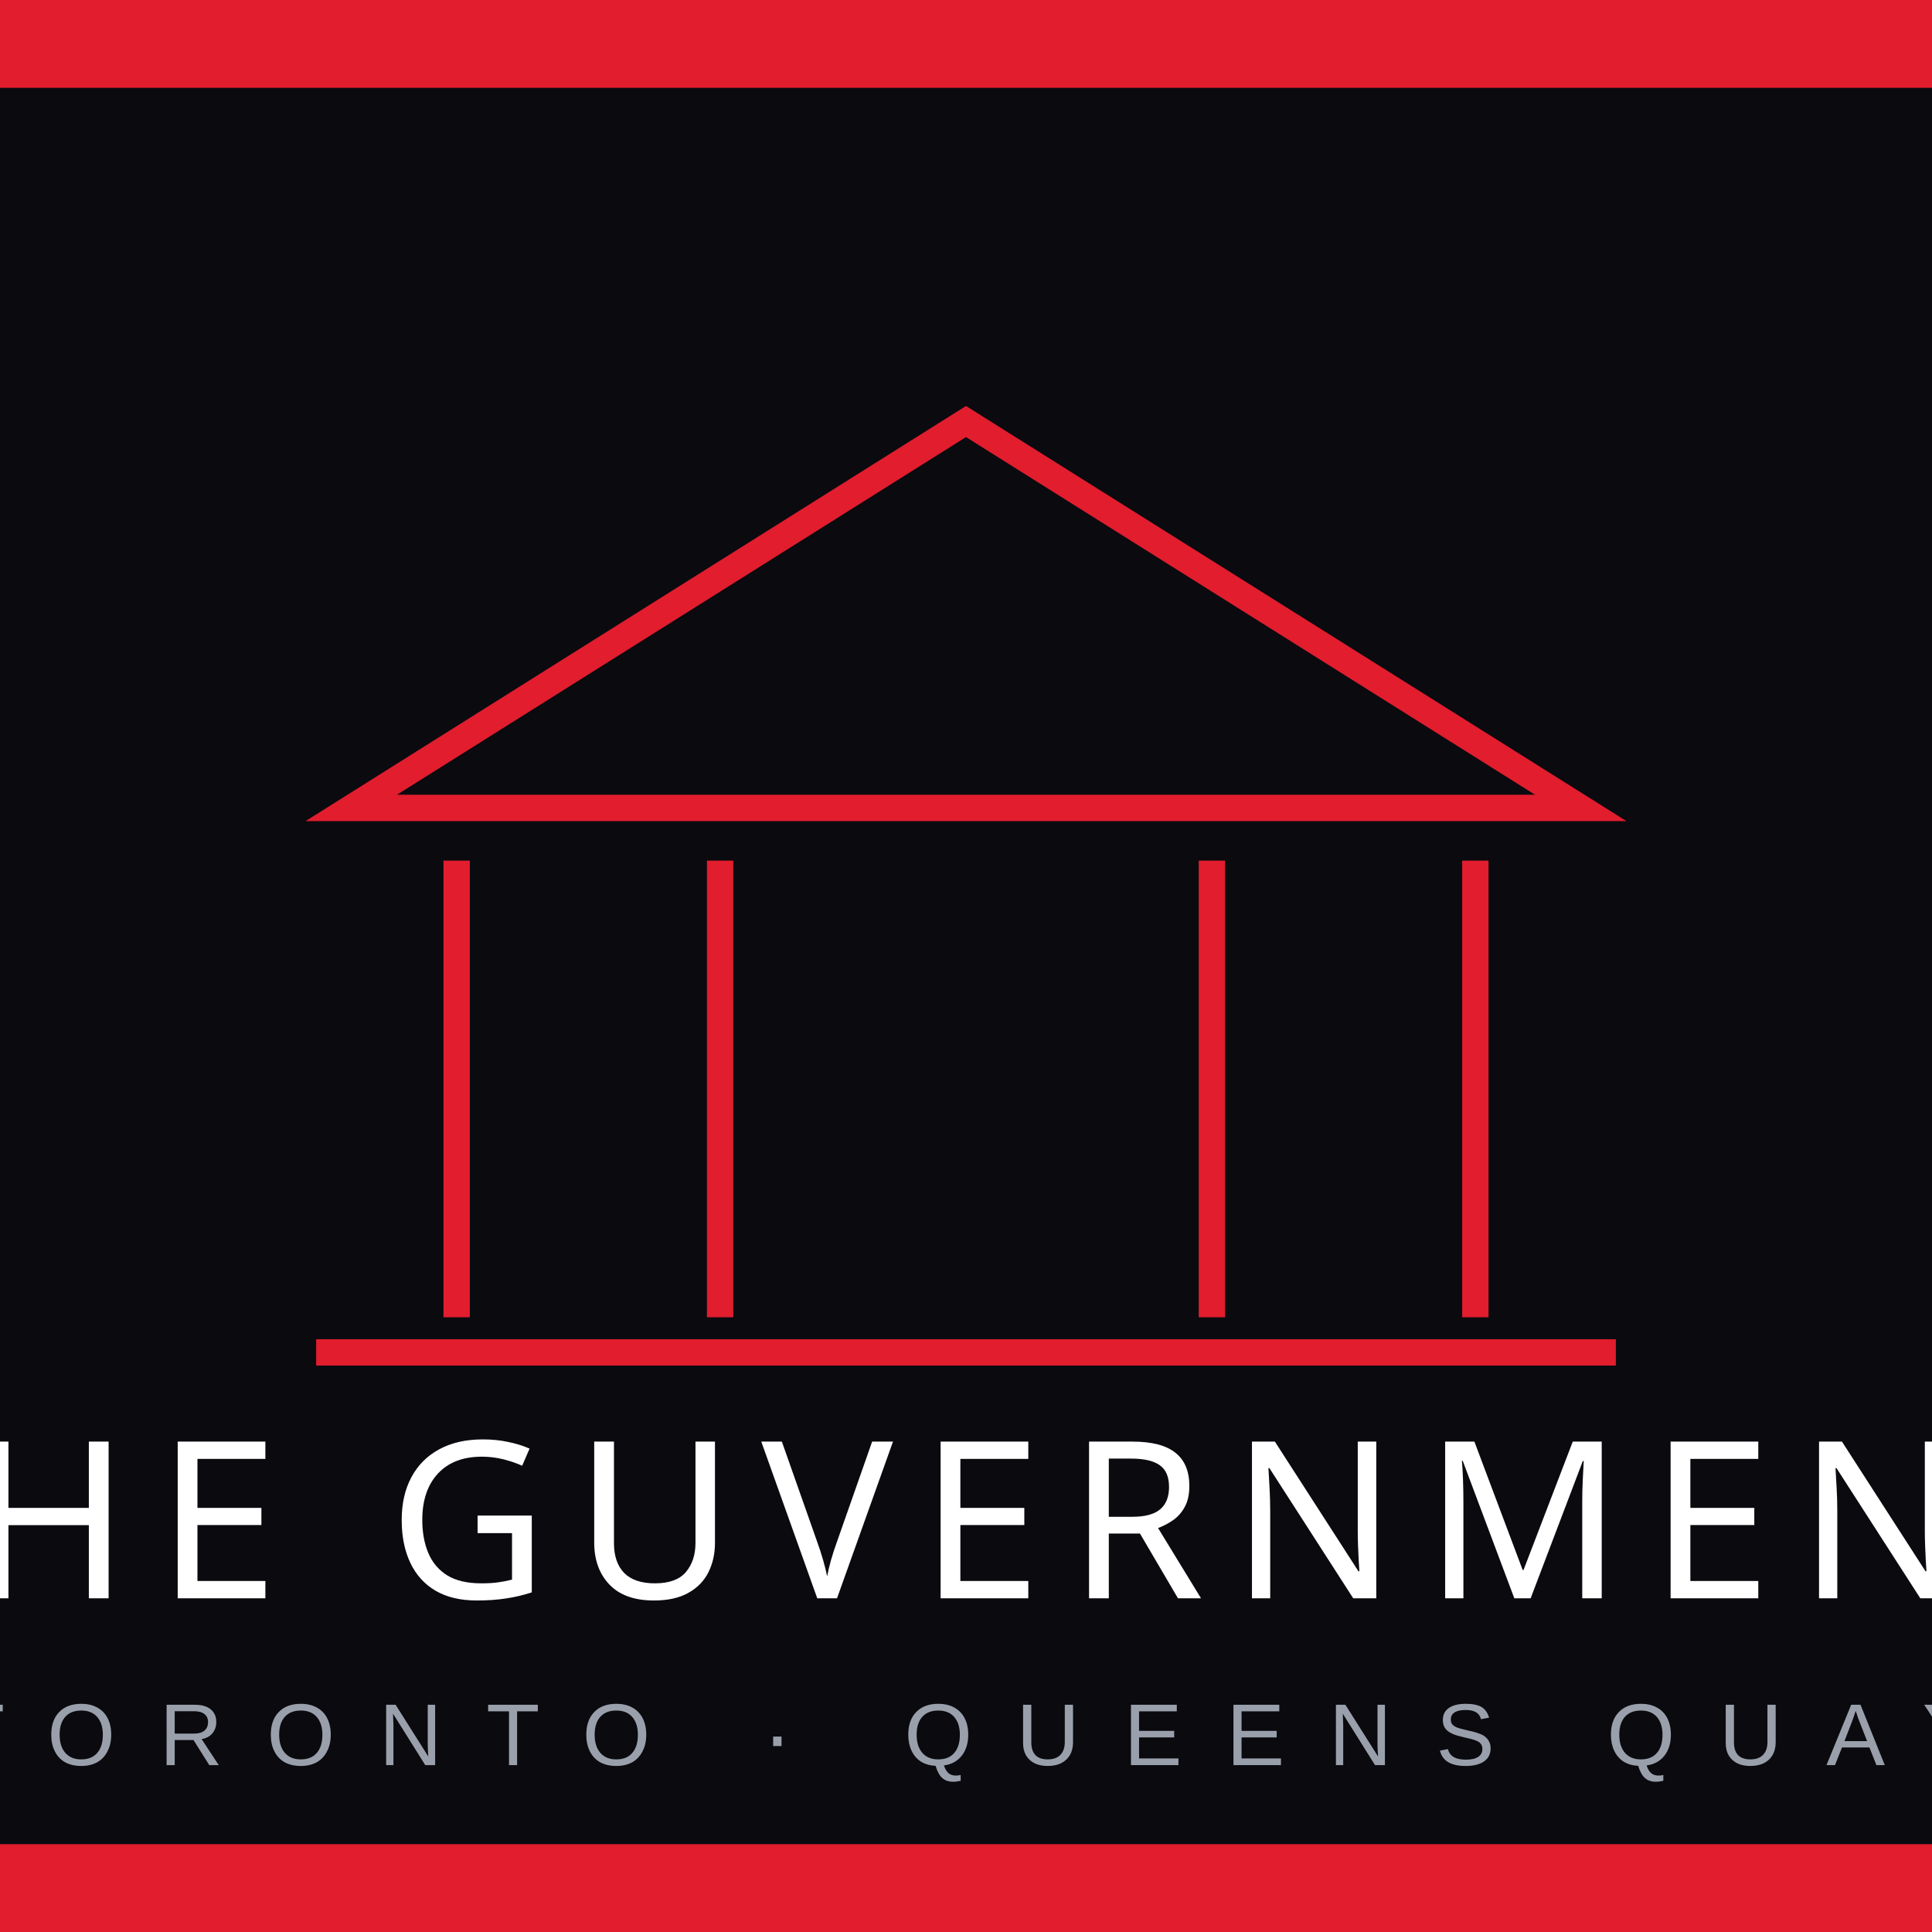
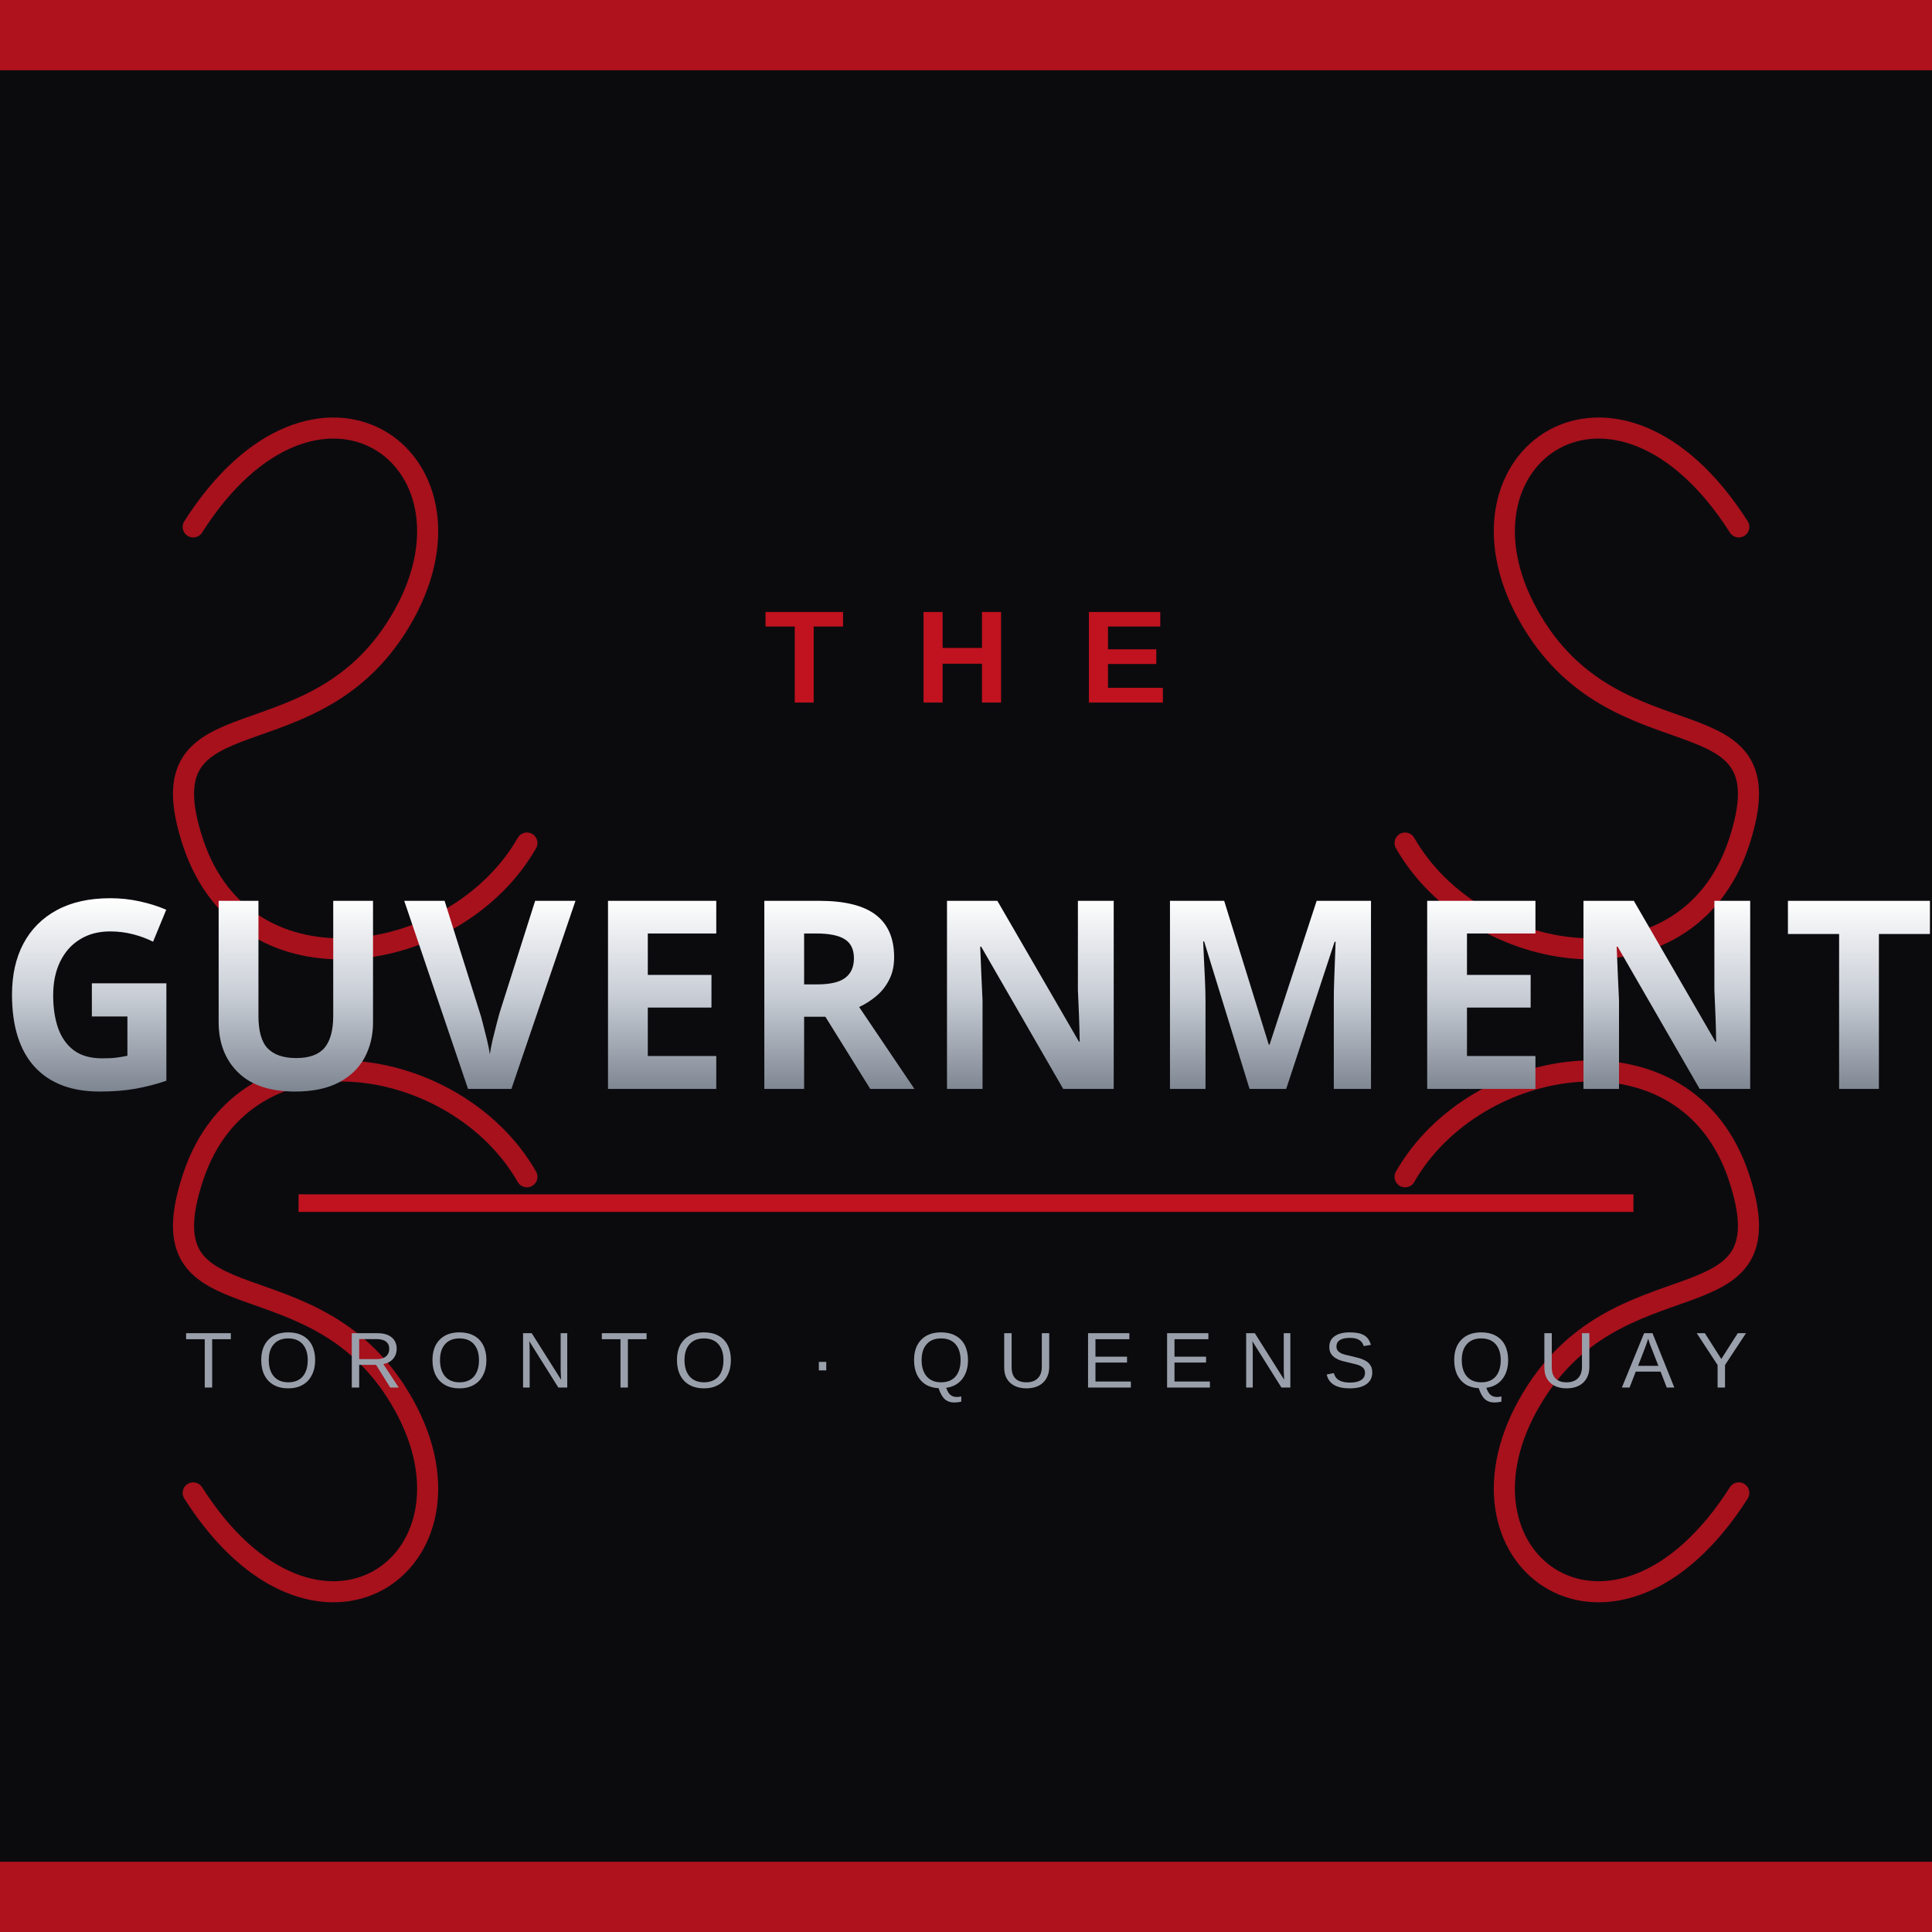
<svg xmlns="http://www.w3.org/2000/svg" viewBox="0 0 220 220" width="220" height="220">
-   <rect width="220" height="220" fill="#0a0a0f" />
-   <rect x="0" y="0" width="220" height="10" fill="#e11d2e" />
-   <rect x="0" y="210" width="220" height="10" fill="#e11d2e" />
-   <g fill="none" stroke="#e11d2e" stroke-width="3">
-     <path d="M40 92 L110 48 L180 92 Z" />
-     <path d="M52 98 V150 M82 98 V150 M138 98 V150 M168 98 V150" />
-     <path d="M36 154 H184" />
+   <defs>
+     <linearGradient id="sv" x1="0" y1="0" x2="0" y2="1">
+       <stop offset="0" stop-color="#ffffff" />
+       <stop offset=".5" stop-color="#c9ced6" />
+       <stop offset="1" stop-color="#7d8591" />
+     </linearGradient>
+   </defs>
+   <rect width="220" height="220" fill="#0b0b0e" />
+   <g fill="#c1121f" opacity=".9">
+     <path d="M0 0h220v8H0z" />
+     <path d="M0 212h220v8H0z" />
  </g>
-   <text x="110" y="182" text-anchor="middle" font-family="Impact,'Arial Black',sans-serif" font-size="25" letter-spacing="3" fill="#ffffff">THE GUVERNMENT</text>
-   <text x="110" y="201" text-anchor="middle" font-family="Arial,sans-serif" font-size="10" letter-spacing="5" fill="#9aa0ab">TORONTO · QUEENS QUAY</text>
+   <g fill="none" stroke="#c1121f" stroke-width="2.4" stroke-linecap="round" opacity=".85">
+     <path d="M22 60c14-22 34-8 24 10s-30 8-24 26 30 14 38 0" />
+     <path d="M198 60c-14-22-34-8-24 10s30 8 24 26-30 14-38 0" />
+     <path d="M22 170c14 22 34 8 24-10s-30-8-24-26 30-14 38 0" />
+     <path d="M198 170c-14 22-34 8-24-10s30-8 24-26-30-14-38 0" />
+   </g>
+   <text x="110" y="80" text-anchor="middle" font-family="'Arial',sans-serif" font-size="15" font-weight="700" letter-spacing="8" fill="#c1121f">THE</text>
+   <text x="110" y="124" text-anchor="middle" font-family="'Arial Black','Impact',sans-serif" font-size="30" font-weight="900" letter-spacing="1" fill="url(#sv)" textLength="176" lengthAdjust="spacingAndGlyphs">GUVERNMENT</text>
+   <rect x="34" y="136" width="152" height="2" fill="#c1121f" />
+   <text x="110" y="158" text-anchor="middle" font-family="Arial,sans-serif" font-size="9" letter-spacing="3" fill="#9aa0ab">TORONTO · QUEENS QUAY</text>
</svg>
